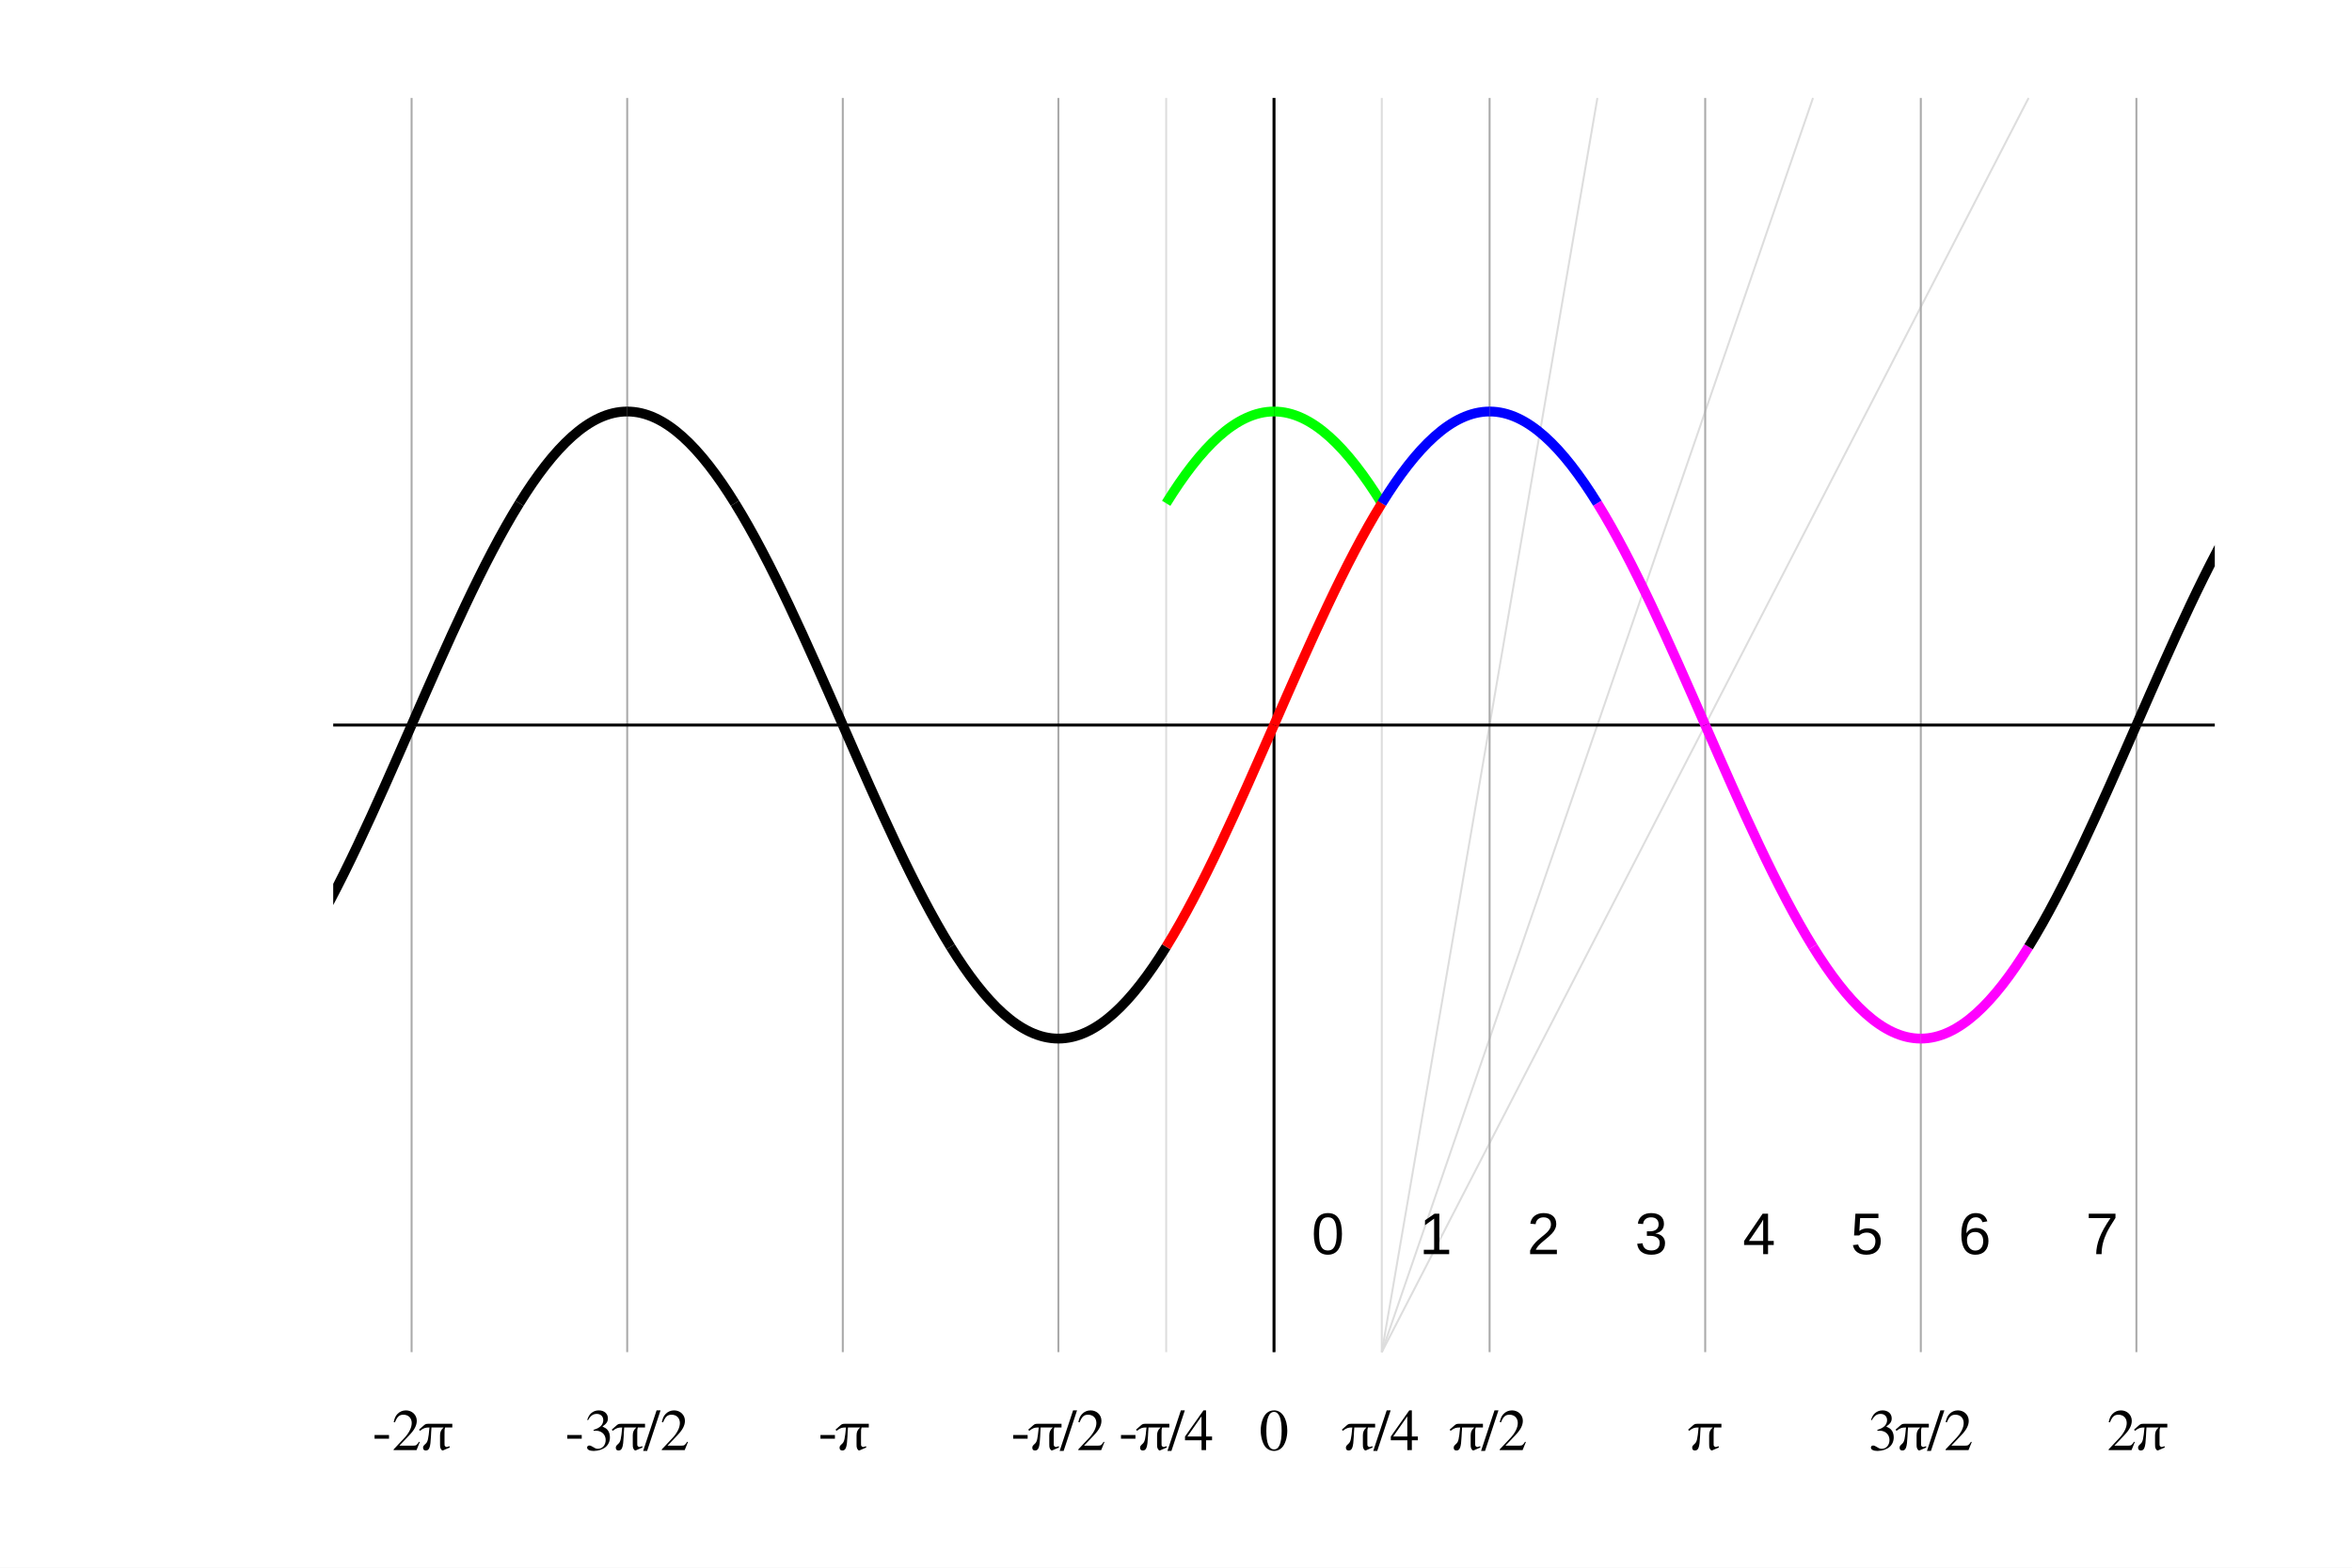
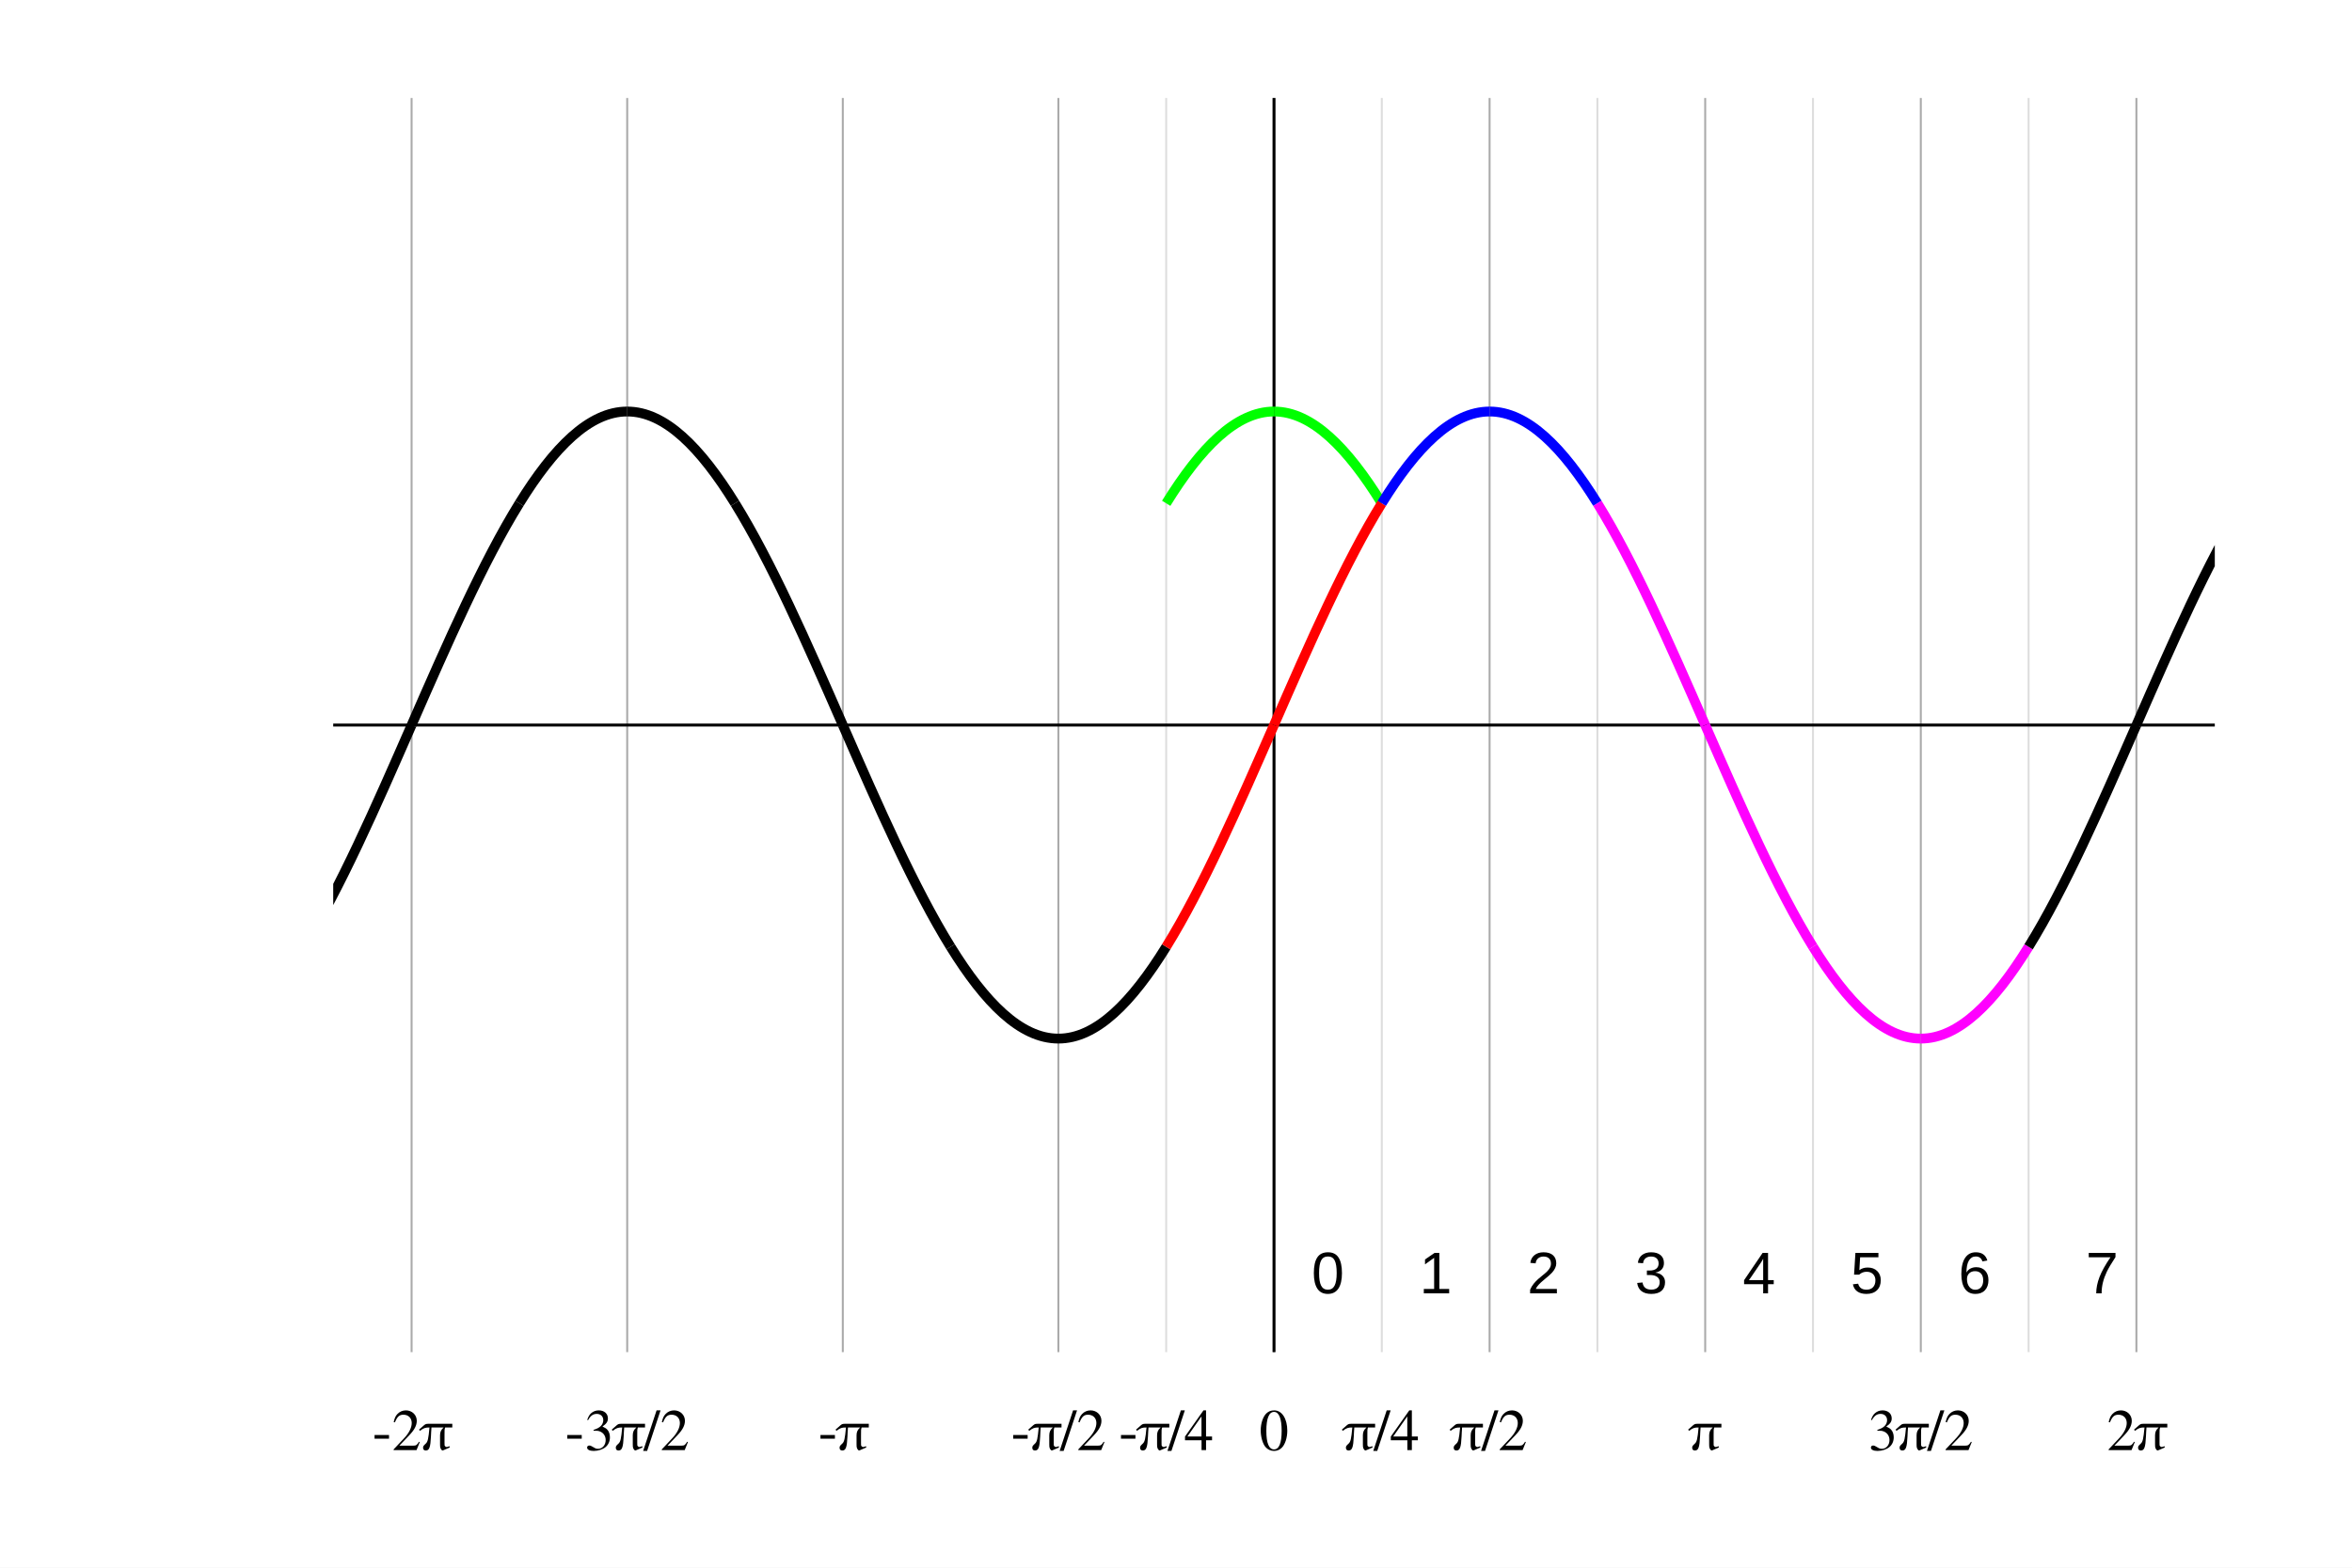
<svg xmlns="http://www.w3.org/2000/svg" xmlns:xlink="http://www.w3.org/1999/xlink" version="1.0" width="600" height="400">
  <rect width="600" height="400" style="stroke:none;fill:#FFF" />
  <g transform="scale(0.5,0.5)">
    <g style="fill:none;stroke-width:1">
      <g style="stroke:#AAA">
        <path d="M 210, 50L 210,690" />
        <path d="M 320, 50L 320,690" />
        <path d="M 430, 50L 430,690" />
        <path d="M 540, 50L 540,690" />
        <path d="M 650, 50L 650,690" />
        <g style="stroke:#DDD">
          <path d="M 595, 50L 595,690" />
          <path d="M 705, 50L 705,690" />
-           <path d="M 815, 50L 705,690" />
-           <path d="M 925, 50L 705,690" />
-           <path d="M 1035, 50L 705,690" />
+           <path d="M 815, 50L 815,690" />
+           <path d="M 925, 50L 925,690" />
+           <path d="M 1035, 50L 1035,690" />
        </g>
        <path d="M 760, 50L 760,690" />
        <path d="M 870, 50L 870,690" />
        <path d="M 980, 50L 980,690" />
        <path d="M1090, 50L1090,690" />
      </g>
      <g style="stroke:#000;stroke-width:1.50">
        <path d="M 170,370L1130,370" />
        <path d="M 650, 50L 650,690" />
      </g>
    </g>
    <defs>
      <path id="path-SineBow-lower" d="M 0, 0 C 18.426, 42.115, 36.441, 83.177, 55, 113.16" />
      <path id="path-SineBow-upper" d="M 55, 113.16 C 72.575, 141.55, 90.637, 160, 110, 160" />
      <clipPath id="clip-GraphArea">
        <rect x="-480" y="-320" width="960" height="640" />
      </clipPath>
      <clipPath id="clip-LowerBow">
        <rect x="0" y="-320" width="55" height="640" />
      </clipPath>
      <clipPath id="clip-UpperBow">
        <rect x="55" y="-320" width="55" height="640" />
      </clipPath>
    </defs>
    <g clip-path="url(#clip-GraphArea)" transform="translate(650,370)" style="fill:none;color:#000;stroke:#000;stroke-width:5;stroke-miterlimit:4;stroke-dasharray:none;stroke-dashoffset:0">
      <g style="stroke:#000">
        <use xlink:href="#path-SineBow-lower" transform="translate(-440,0) scale(-1,1)" />
        <use xlink:href="#path-SineBow-upper" transform="translate(-440,0) scale(-1,1)" />
        <use xlink:href="#path-SineBow-lower" transform="translate(-440,0) scale(1,-1)" />
        <use xlink:href="#path-SineBow-upper" transform="translate(-440,0) scale(1,-1)" />
        <use xlink:href="#path-SineBow-lower" transform="translate(-220,0) scale(-1,-1)" />
        <use xlink:href="#path-SineBow-upper" transform="translate(-220,0) scale(-1,-1)" />
        <use xlink:href="#path-SineBow-lower" transform="translate(-220,0)" />
        <use xlink:href="#path-SineBow-upper" transform="translate(-220,0)" />
        <use xlink:href="#path-SineBow-upper" transform="scale(-1,1)" />
      </g>
      <g style="stroke:#0F0">
        <use xlink:href="#path-SineBow-upper" transform="translate(-110,0) scale(1,-1)" />
        <use xlink:href="#path-SineBow-upper" transform="translate(110,0) scale(-1,-1)" />
      </g>
      <g style="stroke:#F00">
        <use xlink:href="#path-SineBow-lower" transform="scale(-1,1)" />
        <use xlink:href="#path-SineBow-lower" transform="scale(1,-1)" />
      </g>
      <g style="stroke:#00F">
        <use xlink:href="#path-SineBow-upper" transform="scale(1,-1)" />
        <use xlink:href="#path-SineBow-upper" transform="translate(220, 0) scale(-1,-1)" />
      </g>
      <g style="stroke:#F0F">
        <use xlink:href="#path-SineBow-lower" transform="translate(220, 0) scale(-1,-1)" />
        <use xlink:href="#path-SineBow-lower" transform="translate(220,0)" />
        <use xlink:href="#path-SineBow-upper" transform="translate(220,0)" />
        <use xlink:href="#path-SineBow-upper" transform="translate(440,0) scale(-1,1)" />
      </g>
      <g style="stroke:#000">
        <use xlink:href="#path-SineBow-lower" transform="translate(440,0) scale(-1,1)" />
        <use xlink:href="#path-SineBow-lower" transform="translate(440,0) scale(1,-1)" />
        <use xlink:href="#path-SineBow-upper" transform="translate(440,0) scale(1,-1)" />
      </g>
    </g>
    <g style="stroke:none;fill:#000;font-family:Times,serif;font-size:30px">
      <g style="text-anchor:middle">
        <text x="210" y="740">
          <tspan>-2π</tspan>
        </text>
        <text x="320" y="740">
          <tspan>-3π/2</tspan>
        </text>
        <text x="430" y="740">
          <tspan>-π</tspan>
        </text>
        <text x="540" y="740">
          <tspan>-π/2</tspan>
        </text>
        <text x="595" y="740">
          <tspan>-π/4</tspan>
        </text>
        <text x="650" y="740">
          <tspan>0</tspan>
        </text>
        <text x="705" y="740">
          <tspan>π/4</tspan>
        </text>
        <text x="760" y="740">
          <tspan>π/2</tspan>
        </text>
        <text x="870" y="740">
          <tspan>π</tspan>
        </text>
        <text x="980" y="740">
          <tspan>3π/2</tspan>
        </text>
        <text x="1090" y="740">
          <tspan>2π</tspan>
        </text>
      </g>
    </g>
    <g style="stroke:none;fill:#000;font-family:Arial,Helvetica Neue,Helvetica,sans-serif;font-size:30px">
      <g style="text-anchor:middle">
-         <text x="677.5" y="640">
+         <text x="677.5" y="660">
          <tspan>0</tspan>
        </text>
-         <text x="732.5" y="640">
+         <text x="732.5" y="660">
          <tspan>1</tspan>
        </text>
-         <text x="787.5" y="640">
+         <text x="787.5" y="660">
          <tspan>2</tspan>
        </text>
-         <text x="842.5" y="640">
+         <text x="842.5" y="660">
          <tspan>3</tspan>
        </text>
-         <text x="897.5" y="640">
+         <text x="897.5" y="660">
          <tspan>4</tspan>
        </text>
-         <text x="952.5" y="640">
+         <text x="952.5" y="660">
          <tspan>5</tspan>
        </text>
-         <text x="1007.5" y="640">
+         <text x="1007.5" y="660">
          <tspan>6</tspan>
        </text>
-         <text x="1072.5" y="640">
+         <text x="1072.5" y="660">
          <tspan>7</tspan>
        </text>
      </g>
    </g>
  </g>
</svg>
